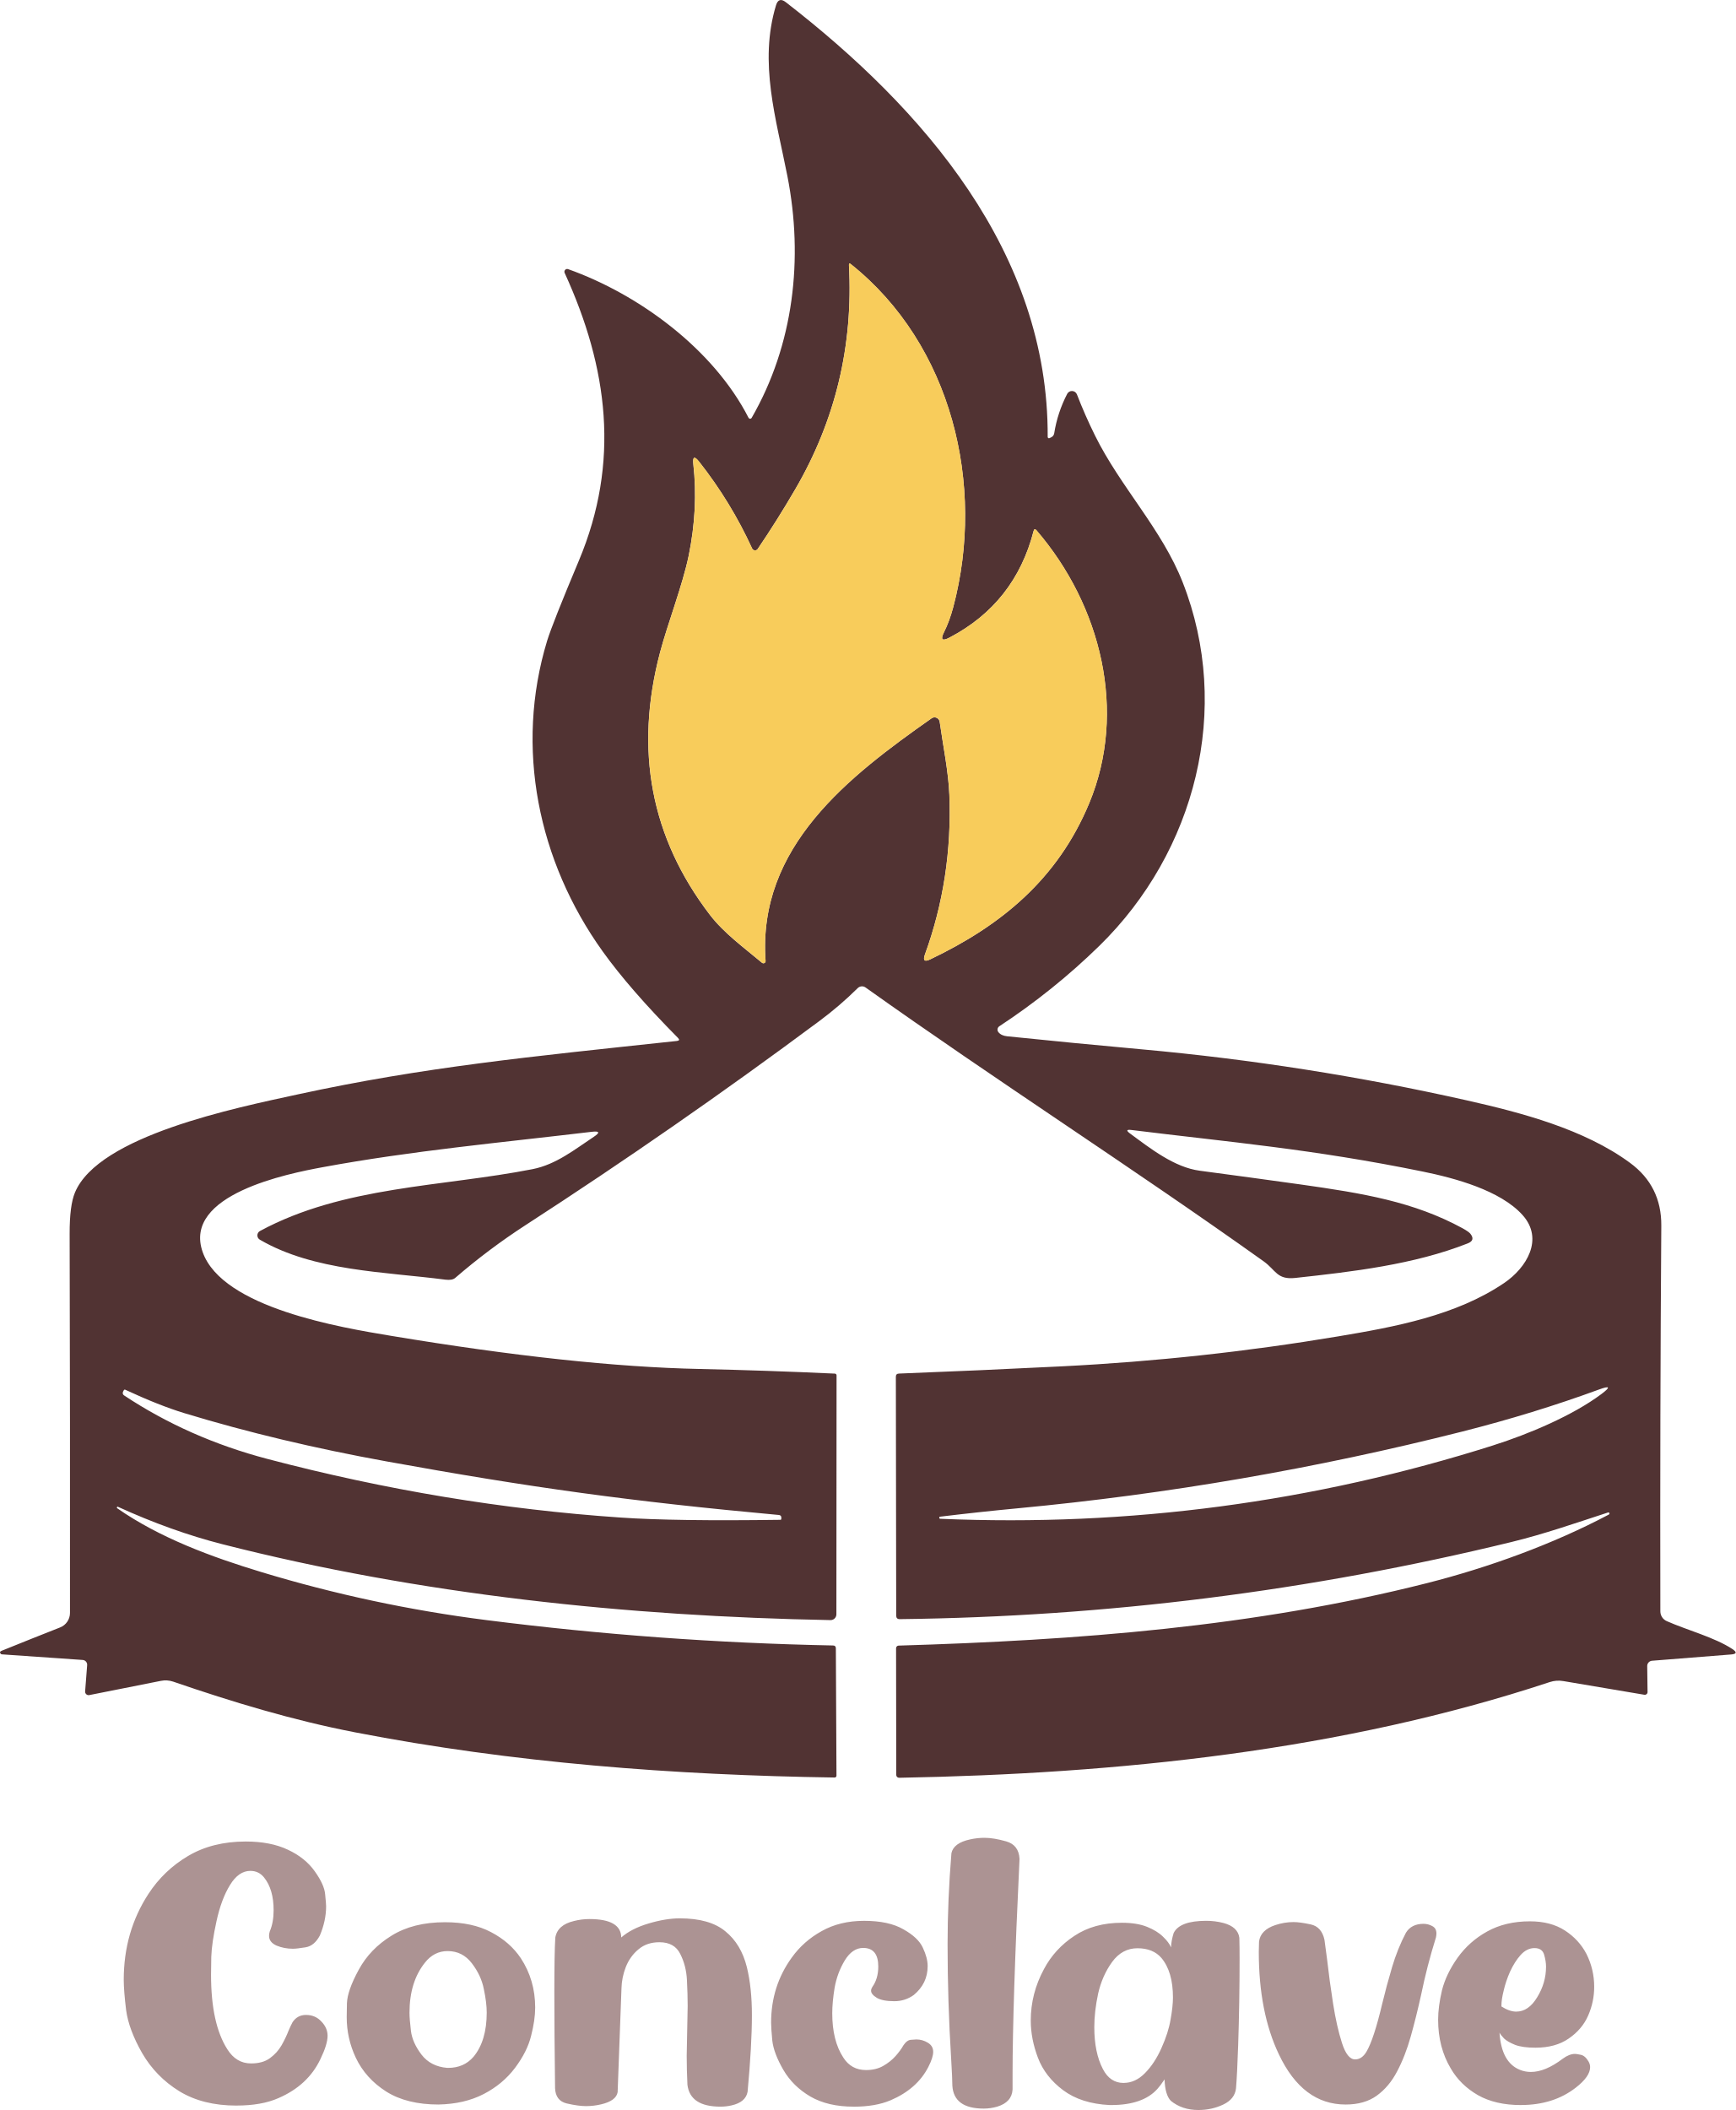
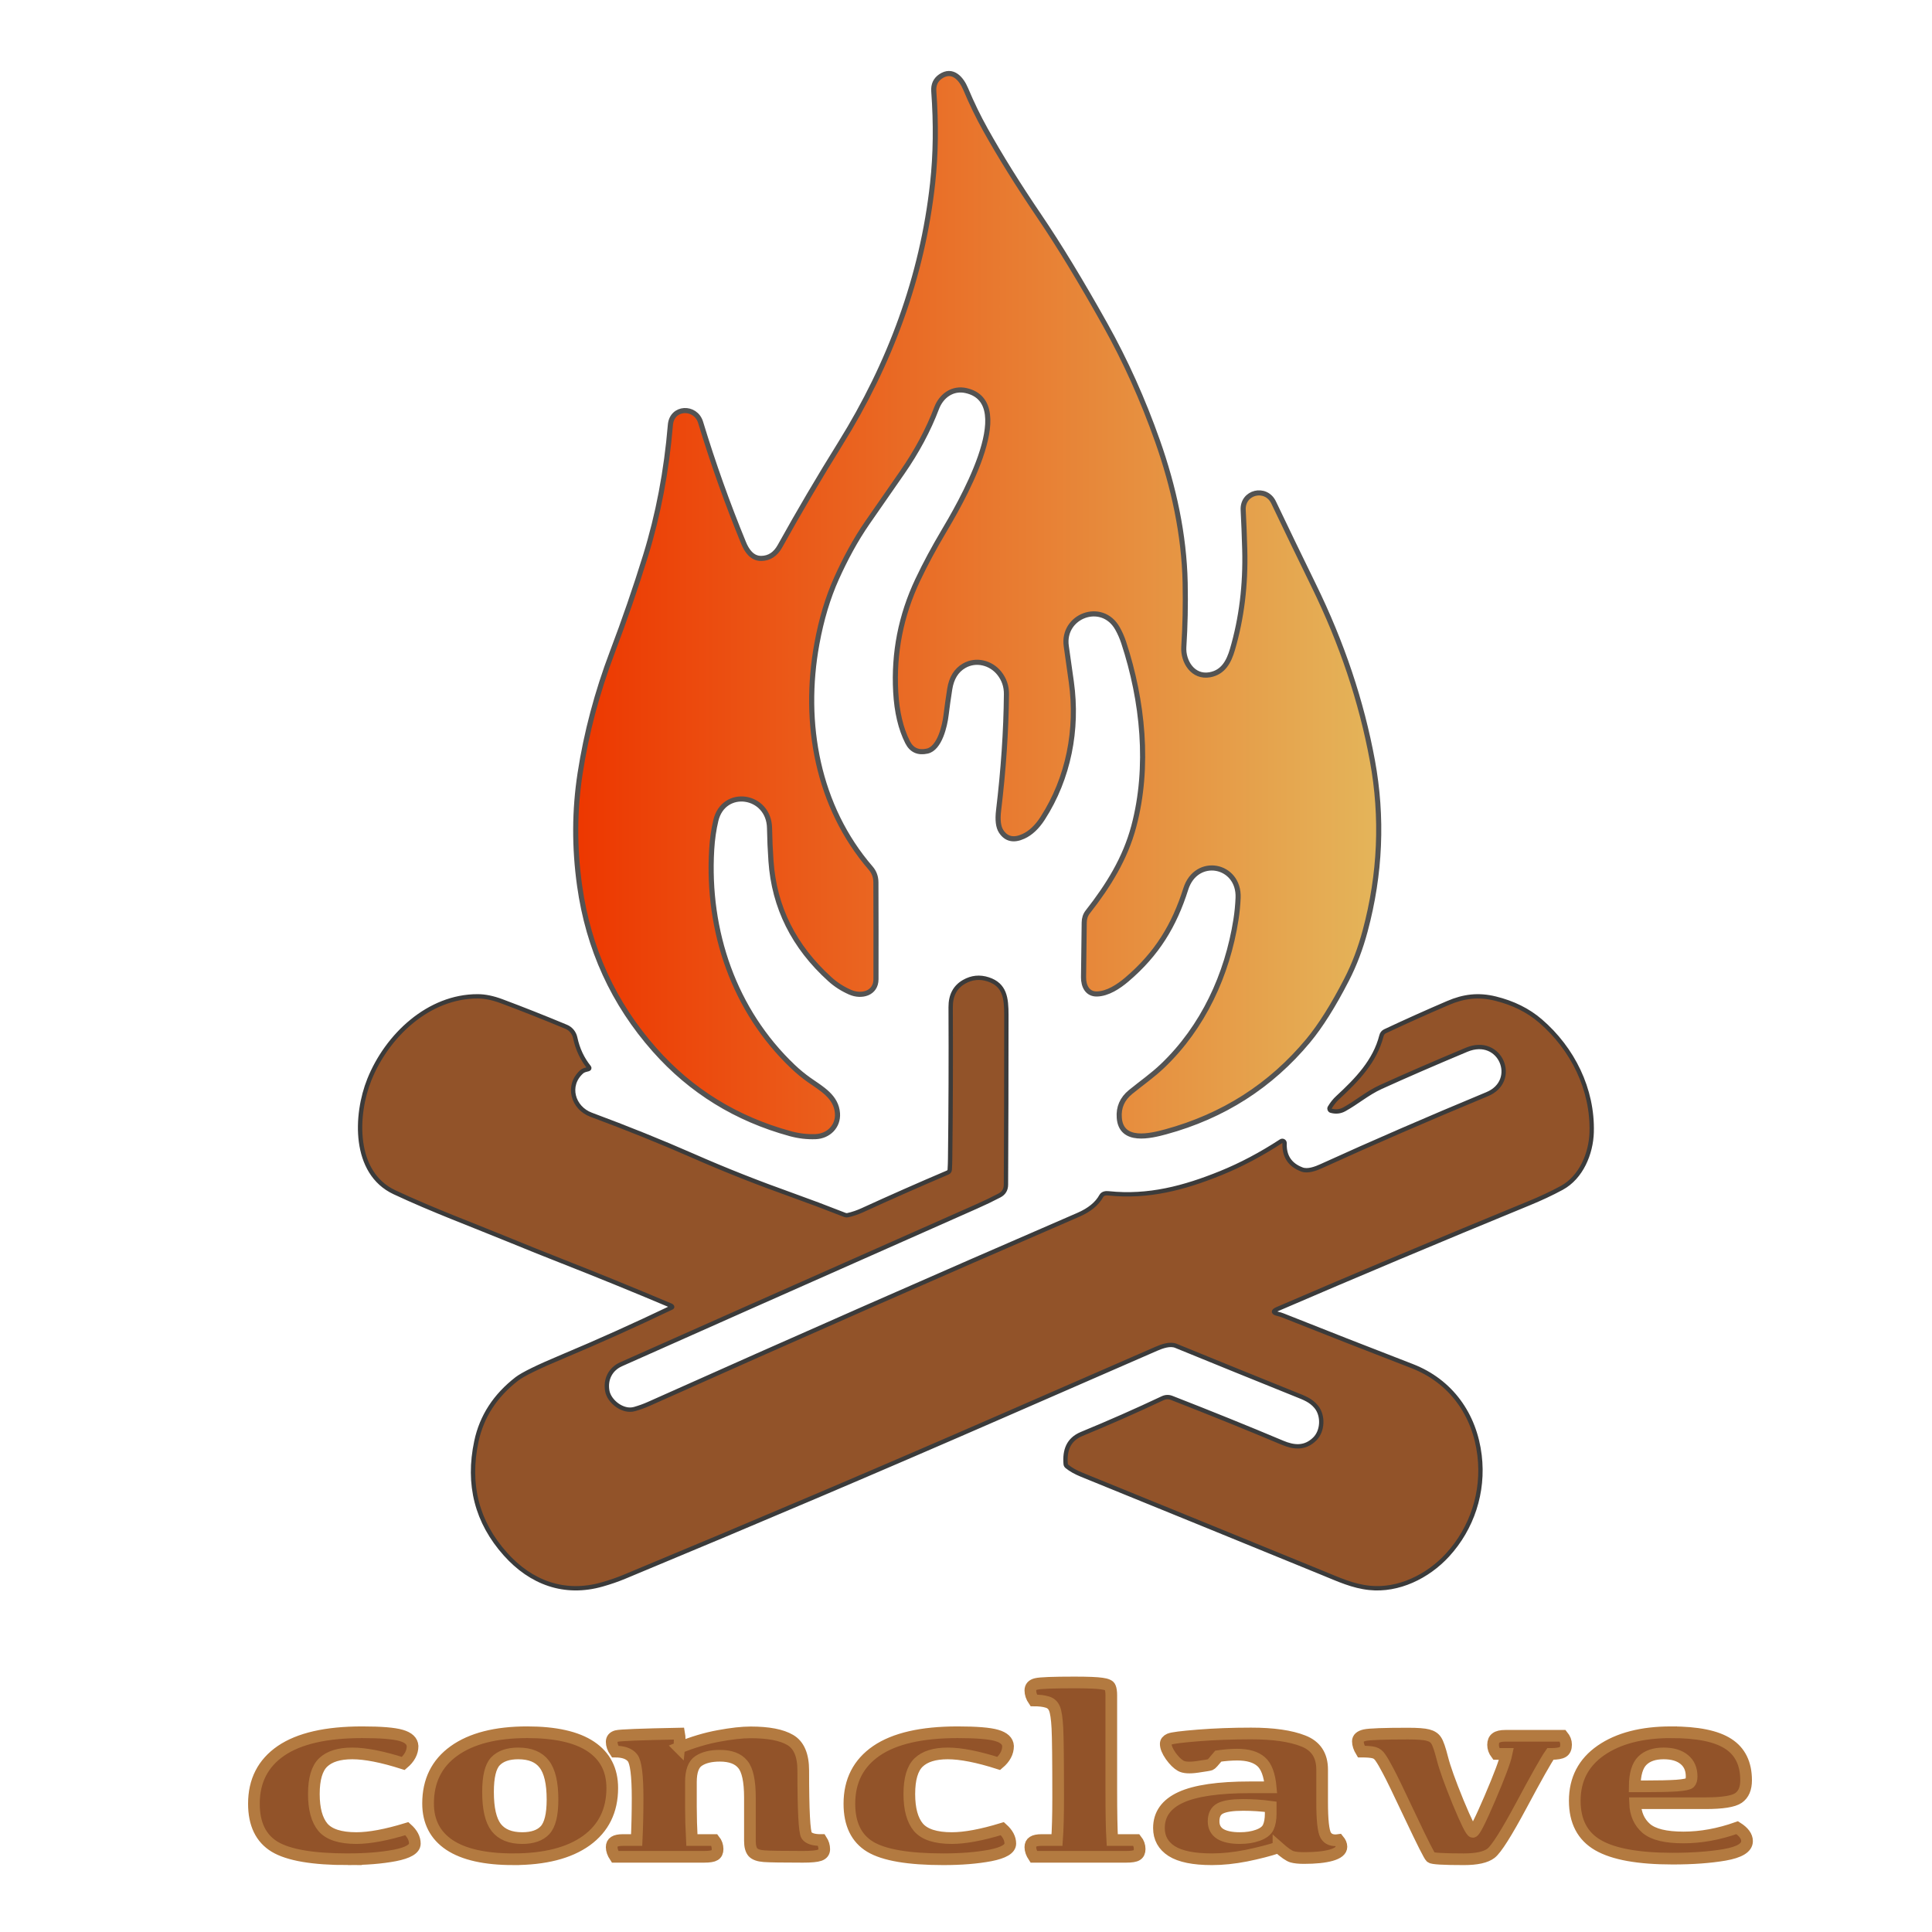
- <svg xmlns="http://www.w3.org/2000/svg" width="81.28mm" height="98.803mm" viewBox="0 0 81.28 98.803" version="1.1" id="svg1" xml:space="preserve">
-   <defs id="defs1" />
-   <g id="layer1" transform="translate(-68.76876,-83.10582)">
-     <path d="m 262.853,242.16 q -1.852,0 -3.148,-1.071 -1.296,-1.085 -2.05,-2.844 -0.741,-1.759 -0.886,-3.214 -0.132,-1.455 -0.132,-2.275 0,-3.584 1.362,-6.415 0.847,-1.759 2.182,-2.831 1.349,-1.085 3.188,-1.085 1.362,0 2.315,0.608 0.966,0.608 1.495,1.627 0.529,1.005 0.569,1.719 0.053,0.701 0.053,0.886 0,1.071 -0.344,2.182 -0.304,0.78 -0.794,0.886 -0.476,0.106 -0.701,0.106 -0.476,0 -0.899,-0.238 -0.41,-0.251 -0.41,-0.727 0,-0.159 0.04,-0.331 0.212,-0.661 0.212,-1.587 0,-1.561 -0.529,-2.447 -0.291,-0.489 -0.754,-0.489 -0.648,0 -1.124,1.058 -0.476,1.045 -0.741,2.685 -0.265,1.627 -0.291,2.685 -0.013,1.058 -0.013,1.336 0,3.664 0.899,5.568 0.489,1.058 1.309,1.058 0.648,0 1.045,-0.397 0.397,-0.397 0.635,-0.952 0.238,-0.569 0.384,-1.085 0.119,-0.384 0.225,-0.648 0.265,-0.542 0.741,-0.542 0.516,0 0.847,0.489 0.344,0.476 0.344,1.071 0,0.635 -0.397,1.746 -0.688,1.958 -2.315,2.91 -0.926,0.556 -2.315,0.556 z m 11.15,-0.079 q -1.746,0 -2.883,-0.966 -1.137,-0.979 -1.68,-2.526 -0.503,-1.442 -0.503,-3.042 0,-0.119 0.013,-1.045 0.026,-0.939 0.648,-2.487 0.622,-1.561 1.812,-2.553 1.19,-1.005 2.95,-1.005 1.508,0 2.54,0.741 1.045,0.741 1.64,1.944 0.794,1.64 0.794,3.69 0,0.926 -0.225,2.116 -0.212,1.177 -0.886,2.394 -0.675,1.217 -1.733,1.958 -1.058,0.741 -2.487,0.78 z m 0.529,-2.738 q 0.873,0 1.402,-0.833 0.727,-1.19 0.727,-3.307 0,-0.727 -0.159,-1.746 -0.145,-1.018 -0.661,-1.931 -0.516,-0.913 -1.336,-0.913 -0.754,0 -1.257,0.873 -0.847,1.442 -0.847,3.73 0,0.476 0.079,1.362 0.079,0.873 0.582,1.772 0.503,0.886 1.415,0.992 z m 15.026,2.897 q -1.68,0 -1.825,-1.64 -0.04,-1.098 -0.04,-2.169 l 0.053,-3.717 q 0,-0.86 -0.04,-1.931 -0.04,-1.085 -0.37,-1.958 -0.317,-0.873 -1.151,-0.873 -0.688,0 -1.151,0.529 -0.463,0.516 -0.701,1.323 -0.225,0.794 -0.238,1.587 l -0.212,7.764 q -0.079,0.648 -0.913,0.913 -0.41,0.132 -0.833,0.132 -0.423,0 -1.058,-0.198 -0.622,-0.198 -0.648,-1.151 -0.04,-4.404 -0.04,-7.116 0,-2.976 0.053,-4.127 0.119,-0.952 1.032,-1.243 0.423,-0.145 0.847,-0.145 1.746,0 1.759,1.376 0.556,-0.661 1.508,-1.045 0.952,-0.384 1.719,-0.384 1.653,0 2.513,0.966 0.873,0.952 1.19,2.685 0.278,1.534 0.278,3.584 0,2.249 -0.238,5.727 -0.106,0.78 -0.886,1.018 -0.304,0.093 -0.608,0.093 z m 7.341,0 q -1.415,0 -2.381,-0.754 -0.966,-0.767 -1.495,-1.997 -0.529,-1.243 -0.608,-2.182 -0.066,-0.939 -0.066,-1.349 0,-2.725 1.137,-4.854 0.648,-1.23 1.653,-1.984 1.005,-0.767 2.341,-0.767 1.362,0 2.169,0.635 0.82,0.622 1.071,1.376 0.265,0.754 0.265,1.376 0,1.296 -0.767,2.156 -0.476,0.463 -1.071,0.463 -0.648,0 -0.966,-0.251 -0.317,-0.265 -0.317,-0.529 0,-0.132 0.066,-0.278 0.331,-0.622 0.331,-1.534 0,-1.389 -0.833,-1.389 -0.595,0 -1.018,0.939 -0.41,0.926 -0.556,2.024 -0.132,1.085 -0.132,1.918 0,2.05 0.608,3.307 0.436,0.939 1.257,0.939 0.542,0 0.939,-0.304 0.41,-0.317 0.688,-0.741 0.278,-0.423 0.436,-0.807 0.198,-0.397 0.423,-0.41 0.238,-0.026 0.291,-0.026 0.331,0 0.622,0.238 0.304,0.238 0.304,0.688 0,0.423 -0.265,1.124 -0.622,1.653 -2.09,2.5 -0.833,0.476 -2.037,0.476 z m 7.182,0.145 q -1.653,0 -1.733,-1.706 0,-0.529 -0.066,-1.997 -0.198,-4.325 -0.198,-8.571 0,-3.307 0.212,-6.812 0.119,-0.767 1.032,-1.032 0.397,-0.119 0.794,-0.119 0.503,0 1.19,0.265 0.701,0.265 0.741,1.309 -0.384,10.886 -0.384,16.137 v 1.098 q -0.04,0.952 -0.847,1.283 -0.37,0.145 -0.741,0.145 z m 11.838,0.106 q -0.899,0 -1.521,-0.688 -0.317,-0.45 -0.344,-1.6 -0.251,0.503 -0.397,0.714 -0.794,1.204 -2.553,1.204 h -0.079 q -1.574,-0.106 -2.566,-1.111 -0.992,-1.005 -1.389,-2.42 -0.397,-1.415 -0.397,-2.791 0,-2.01 0.727,-3.836 0.595,-1.521 1.68,-2.487 1.085,-0.979 2.619,-0.979 0.833,0 1.389,0.304 0.556,0.304 0.873,0.727 0.331,0.423 0.45,0.807 0.013,-0.503 0.145,-1.071 0.331,-0.913 1.799,-0.913 0.476,0 0.939,0.159 0.807,0.291 0.886,1.111 0.013,0.701 0.013,1.614 0,3.227 -0.079,6.428 -0.053,2.143 -0.119,3.214 -0.066,0.794 -0.701,1.204 -0.635,0.41 -1.376,0.41 z m -4.127,-2.024 q 0.648,0 1.177,-0.727 0.542,-0.741 0.913,-1.878 0.384,-1.151 0.503,-2.13 0.132,-0.992 0.132,-1.653 0,-1.918 -0.635,-2.95 -0.463,-0.727 -1.323,-0.727 -0.847,0 -1.402,1.032 -0.542,1.018 -0.767,2.354 -0.212,1.336 -0.212,2.513 0,1.905 0.476,3.135 0.397,1.032 1.137,1.032 z m 12.248,1.614 q -2.368,0 -3.677,-3.743 -1.111,-3.148 -1.111,-7.671 l 0.013,-0.754 q 0.079,-0.873 0.899,-1.243 0.503,-0.225 1.005,-0.225 0.344,0 0.939,0.172 0.608,0.172 0.767,1.151 l 0.145,1.468 q 0.132,1.587 0.331,3.307 0.198,1.706 0.489,2.936 0.291,1.23 0.727,1.23 0.37,0 0.622,-0.569 0.41,-0.939 0.873,-3.598 0.238,-1.336 0.542,-2.725 0.304,-1.389 0.767,-2.579 0.304,-0.661 0.966,-0.661 0.265,0 0.489,0.172 0.225,0.159 0.225,0.542 0,0.145 -0.026,0.304 -0.489,2.116 -0.82,4.299 -0.265,1.627 -0.569,3.095 -0.304,1.468 -0.754,2.619 -0.436,1.137 -1.124,1.812 -0.675,0.661 -1.719,0.661 z m 9.669,0.04 q -1.402,0 -2.368,-0.741 -0.966,-0.754 -1.495,-1.984 -0.701,-1.587 -0.701,-3.651 0,-0.979 0.212,-2.196 0.225,-1.217 0.86,-2.434 0.648,-1.23 1.64,-1.971 1.005,-0.754 2.354,-0.754 1.151,0 1.931,0.688 0.78,0.688 1.19,1.759 0.423,1.151 0.423,2.447 0,1.111 -0.331,2.143 -0.331,1.032 -1.071,1.719 -0.727,0.688 -1.839,0.688 -0.714,0 -1.124,-0.212 -0.41,-0.225 -0.608,-0.476 -0.185,-0.265 -0.251,-0.436 0.106,2.222 1.124,2.778 0.291,0.159 0.608,0.159 0.794,0 1.759,-0.992 0.357,-0.357 0.675,-0.357 0.079,0 0.317,0.066 0.238,0.066 0.423,0.489 0.093,0.212 0.093,0.436 0,0.701 -0.794,1.534 -1.23,1.296 -3.029,1.296 z m -0.251,-6.984 q 0.675,0 1.151,-1.071 0.489,-1.071 0.489,-2.288 0,-0.41 -0.106,-0.899 -0.106,-0.489 -0.529,-0.489 -0.423,0 -0.767,0.516 -0.331,0.503 -0.582,1.243 -0.238,0.727 -0.357,1.442 -0.119,0.648 -0.119,1.085 v 0.079 q 0.45,0.384 0.82,0.384 z" id="text1" style="white-space:pre;fill:#ac9393" transform="matrix(0.8488876,0,0,0.626565,-143.2926,29.97286)" />
-     <g id="g1">
-       <path fill="#0a120d" d="m 144.067,153.931 c -1.535,0.5 -2.974,1.005 -4.53,1.384 q -14.108,3.437 -28.631,3.609 -0.167,0.003 -0.169,-0.164 l -0.016,-11.187 q 0,-0.143 0.146,-0.148 3.842,-0.148 7.668,-0.341 6.49,-0.328 12.893,-1.4 c 2.643,-0.442 5.53,-0.971 7.787,-2.506 1.035,-0.704 1.868,-2.048 0.852,-3.178 -1.042,-1.159 -3.183,-1.73 -4.659,-2.032 -5.183,-1.061 -9.107,-1.384 -13.658,-1.95 q -0.344,-0.042 -0.064,0.164 c 0.953,0.701 2.074,1.587 3.268,1.744 q 2.349,0.312 4.696,0.64 c 2.95,0.415 5.326,0.81 7.612,2.056 q 0.28,0.156 0.36,0.251 0.249,0.31 -0.119,0.455 c -2.519,0.995 -5.405,1.328 -8.08,1.619 -0.86,0.093 -0.905,-0.368 -1.479,-0.778 -6.138,-4.379 -12.515,-8.461 -18.643,-12.824 a 0.286,0.286 0 0 0 -0.365,0.029 q -0.849,0.841 -1.818,1.558 -6.715,4.993 -13.737,9.541 -1.73,1.122 -3.291,2.469 -0.146,0.127 -0.468,0.085 c -2.831,-0.37 -6.152,-0.394 -8.684,-1.871 a 0.233,0.233 0 0 1 0.005,-0.407 c 3.9,-2.109 8.53,-2.064 12.769,-2.897 1.106,-0.22 1.971,-0.923 2.86,-1.511 q 0.458,-0.302 -0.087,-0.238 c -4.255,0.508 -8.414,0.884 -12.61,1.659 -1.603,0.296 -6.572,1.275 -5.614,3.977 0.929,2.617 6.493,3.532 8.819,3.918 q 8.583,1.429 14.459,1.553 3.149,0.069 6.326,0.217 a 0.082,0.082 0 0 1 0.079,0.082 l -0.008,11.187 a 0.27,0.273 0.5 0 1 -0.275,0.273 c -9.506,-0.177 -19.227,-1.193 -28.474,-3.553 q -2.387,-0.609 -4.905,-1.757 a 0.024,0.026 15.9 0 0 -0.034,0.021 q -0.003,0.011 -0.005,0.021 -0.005,0.016 0.005,0.024 c 1.995,1.392 4.424,2.286 6.736,2.987 q 5.186,1.574 10.567,2.257 8.08,1.027 16.23,1.188 0.13,0.003 0.13,0.132 l 0.029,5.964 a 0.085,0.085 0 0 1 -0.087,0.087 c -7.522,-0.111 -15.076,-0.685 -22.474,-2.119 -2.905,-0.564 -5.728,-1.418 -8.501,-2.371 a 1.101,1.106 48.8 0 0 -0.572,-0.037 l -3.355,0.667 a 0.164,0.164 0 0 1 -0.196,-0.172 l 0.095,-1.23 a 0.225,0.225 0 0 0 -0.209,-0.243 l -3.778,-0.262 a 0.082,0.085 68.1 0 1 -0.058,-0.024 q -0.09,-0.093 0.05,-0.148 1.46,-0.59 2.731,-1.09 a 0.728,0.73 79.2 0 0 0.46,-0.677 q 0.008,-8.998 -0.016,-17.751 -0.003,-1.328 0.246,-1.929 c 1.101,-2.67 7.533,-3.971 10.446,-4.604 5.906,-1.281 10.832,-1.759 17.743,-2.5 q 0.177,-0.018 0.05,-0.146 -2.262,-2.286 -3.524,-4.048 c -3.024,-4.217 -4.125,-9.538 -2.601,-14.544 q 0.249,-0.807 1.487,-3.754 c 1.937,-4.614 1.371,-9.02 -0.667,-13.475 a 0.13,0.13 0 0 1 0.161,-0.175 c 3.321,1.18 6.81,3.749 8.453,6.964 a 0.082,0.082 0 0 0 0.143,0.003 c 1.976,-3.432 2.432,-7.461 1.675,-11.322 -0.527,-2.686 -1.347,-5.308 -0.534,-7.998 q 0.124,-0.407 0.46,-0.146 c 6.435,4.982 12.306,11.718 12.263,20.357 a 0.061,0.058 77.2 0 0 0.085,0.056 l 0.082,-0.04 a 0.251,0.246 82.2 0 0 0.138,-0.185 q 0.156,-0.976 0.609,-1.849 a 0.251,0.251 0 0 1 0.455,0.026 q 0.376,0.974 0.847,1.926 c 1.193,2.413 3.133,4.387 4.109,6.882 2.315,5.908 0.609,12.597 -3.905,17.013 q -2.151,2.101 -4.686,3.768 a 0.188,0.188 0 0 0 -0.042,0.275 q 0.132,0.164 0.407,0.193 3.151,0.325 6.308,0.611 7.686,0.696 15.216,2.389 c 2.564,0.577 5.503,1.349 7.646,2.926 q 1.479,1.085 1.466,2.942 -0.064,8.991 -0.045,18.058 a 0.5,0.503 12 0 0 0.296,0.458 c 0.931,0.415 2.252,0.762 3.082,1.312 q 0.328,0.22 -0.064,0.251 l -3.704,0.294 a 0.246,0.246 0 0 0 -0.225,0.249 l 0.016,1.22 a 0.127,0.127 0 0 1 -0.148,0.124 l -3.791,-0.64 q -0.331,-0.058 -0.648,0.048 c -9.726,3.215 -20.222,4.294 -30.461,4.479 a 0.135,0.132 0 0 1 -0.135,-0.132 l -0.008,-5.935 a 0.122,0.122 0 0 1 0.119,-0.122 c 8.356,-0.251 16.629,-0.868 24.768,-2.932 2.826,-0.717 5.863,-1.81 8.49,-3.204 a 0.05,0.053 22.1 0 0 -0.04,-0.095 z m -39.815,-45.119 a 0.151,0.151 0 0 1 -0.262,-0.021 q -0.997,-2.178 -2.479,-4.061 -0.333,-0.423 -0.275,0.111 0.233,2.085 -0.217,4.284 c -0.283,1.373 -0.99,3.199 -1.339,4.519 q -1.82,6.882 2.336,12.306 c 0.659,0.857 1.59,1.529 2.439,2.241 a 0.101,0.101 0 0 0 0.164,-0.085 c -0.386,-5.358 3.908,-8.647 7.773,-11.364 a 0.243,0.243 0 0 1 0.381,0.167 c 0.159,1.132 0.41,2.339 0.452,3.413 q 0.153,3.918 -1.146,7.485 -0.148,0.413 0.246,0.225 c 3.318,-1.585 5.969,-3.749 7.451,-7.318 1.781,-4.286 0.564,-9.25 -2.474,-12.779 q -0.093,-0.108 -0.13,0.032 -0.873,3.387 -3.937,4.993 -0.527,0.278 -0.259,-0.254 0.251,-0.497 0.434,-1.18 c 1.513,-5.71 -0.069,-12.279 -4.797,-16.05 q -0.095,-0.079 -0.09,0.045 0.31,5.654 -2.519,10.504 -0.847,1.453 -1.754,2.789 z m 34.451,41.971 c 1.67,-0.529 3.715,-1.397 5.051,-2.394 q 0.68,-0.508 -0.116,-0.214 -3.056,1.119 -6.384,1.963 -10.274,2.601 -20.831,3.596 -1.818,0.172 -3.627,0.392 -0.045,0.005 -0.042,0.05 v 0 q 0.003,0.045 0.045,0.048 13.266,0.566 25.905,-3.44 z m -33.446,3.265 c -6.956,-0.638 -11.639,-1.286 -18.391,-2.511 -3.326,-0.603 -6.464,-1.347 -9.469,-2.26 q -1.172,-0.357 -2.762,-1.095 -0.045,-0.018 -0.069,0.024 l -0.034,0.066 a 0.132,0.132 0 0 0 0.042,0.172 q 3.024,2.006 6.723,2.979 8.297,2.183 16.539,2.744 2.532,0.175 7.482,0.106 0.034,0 0.037,-0.037 l 0.003,-0.071 a 0.111,0.114 3.6 0 0 -0.101,-0.116 z" id="path76" style="fill:#513333;fill-opacity:1;stroke-width:0.265" />
-       <path fill="#fcfefd" d="m 104.253,108.812 q 0.908,-1.336 1.754,-2.789 2.828,-4.85 2.519,-10.504 -0.005,-0.124 0.09,-0.045 c 4.728,3.77 6.31,10.34 4.797,16.05 q -0.183,0.683 -0.434,1.18 -0.267,0.532 0.259,0.254 3.064,-1.606 3.937,-4.993 0.037,-0.14 0.13,-0.032 c 3.037,3.53 4.255,8.493 2.474,12.779 -1.482,3.569 -4.133,5.734 -7.451,7.318 q -0.394,0.188 -0.246,-0.225 1.299,-3.567 1.146,-7.485 c -0.042,-1.074 -0.294,-2.281 -0.452,-3.413 a 0.243,0.243 0 0 0 -0.381,-0.167 c -3.866,2.717 -8.16,6.006 -7.773,11.364 a 0.101,0.101 0 0 1 -0.164,0.085 c -0.849,-0.712 -1.781,-1.384 -2.439,-2.241 q -4.157,-5.424 -2.336,-12.306 c 0.349,-1.32 1.056,-3.146 1.339,-4.519 q 0.45,-2.199 0.217,-4.284 -0.058,-0.534 0.275,-0.111 1.482,1.884 2.479,4.061 a 0.151,0.151 0 0 0 0.262,0.021 z" id="path79" style="fill:#f8cc5b;fill-opacity:1;stroke-width:0.265" />
-     </g>
-   </g>
+ <svg xmlns="http://www.w3.org/2000/svg" xmlns:xlink="http://www.w3.org/1999/xlink" version="1.1" viewBox="0 0 512 512" id="svg6" width="512" height="512">
+   <defs id="defs6">
+     <linearGradient id="linearGradient14">
+       <stop style="stop-color:#ed3700;stop-opacity:1;" offset="0" id="stop14" />
+       <stop style="stop-color:#e4b55a;stop-opacity:1;" offset="1" id="stop15" />
+     </linearGradient>
+     <linearGradient xlink:href="#linearGradient14" id="linearGradient15" x1="356.169" y1="429.498" x2="669.597" y2="429.498" gradientUnits="userSpaceOnUse" gradientTransform="matrix(0.681126,0,0,0.6743271,-90.36187,-129.2561)" />
+   </defs>
+   <path fill="none" stroke-width="0.678" stroke="#f7f0e0" vector-effect="non-scaling-stroke" d="m 247.15,48.598 c -2.718,24.802 -11.361,47.911 -24.364,68.822 -5.74,9.234 -11.1,18.342 -16.081,27.324 -1.19,2.14 -2.845,3.221 -4.965,3.244 -2.479,0.027 -3.869,-2.131 -4.666,-4.073 -4.305,-10.47 -8.103,-21.124 -11.395,-31.963 -1.328,-4.383 -7.608,-4.215 -8.017,0.661 -1.026,12.25 -3.224,23.815 -6.593,34.694 -2.629,8.492 -5.569,17.025 -8.821,25.597 -4.014,10.596 -6.85,21.271 -8.507,32.024 -1.508,9.76 -1.553,19.693 -0.136,29.799 2.329,16.669 8.964,31.176 19.902,43.521 9.617,10.861 21.592,18.256 35.923,22.185 2.234,0.611 4.473,0.874 6.716,0.789 3.365,-0.128 6.042,-2.691 5.796,-6.19 -0.313,-4.403 -4.216,-6.521 -7.533,-8.847 -1.449,-1.02 -2.863,-2.185 -4.243,-3.493 -15.625,-14.842 -22.838,-35.908 -21.558,-57.54 0.163,-2.76 0.531,-5.334 1.103,-7.721 2.077,-8.712 14.079,-6.946 14.229,2.043 0.05,2.904 0.177,5.81 0.381,8.719 0.849,12.237 6.057,22.678 15.625,31.322 1.558,1.412 3.344,2.558 5.36,3.439 3.017,1.322 6.832,0.31 6.839,-3.446 0.018,-8.748 0.011,-17.303 -0.02,-25.665 -0.005,-1.457 -0.461,-2.711 -1.369,-3.763 -14.099,-16.319 -18.104,-38.43 -14.283,-59.422 1.181,-6.487 2.917,-12.28 5.211,-17.377 2.289,-5.091 5.006,-10.196 8.262,-14.882 3.101,-4.464 6.151,-8.856 9.148,-13.176 3.892,-5.606 6.932,-11.293 9.12,-17.06 1.233,-3.25 4.209,-5.449 7.772,-4.66 14.494,3.21 -2.309,31.275 -5.987,37.499 -2.452,4.14 -4.761,8.402 -6.804,12.718 -4.45,9.409 -6.389,19.299 -5.817,29.67 0.291,5.296 1.342,9.733 3.154,13.311 1.067,2.099 2.802,2.882 5.204,2.347 3.297,-0.735 4.652,-6.75 4.979,-9.488 0.268,-2.203 0.593,-4.516 0.974,-6.939 0.459,-2.913 1.726,-4.972 3.801,-6.177 3.194,-1.854 7.125,-0.796 9.331,1.962 1.29,1.614 1.923,3.473 1.9,5.577 -0.091,9.683 -0.783,19.935 -2.077,30.756 -0.309,2.558 -0.084,4.417 0.674,5.577 1.349,2.068 3.315,2.511 5.899,1.328 1.898,-0.863 3.599,-2.459 5.102,-4.788 6.859,-10.641 9.345,-23.527 7.601,-36.097 -0.481,-3.457 -0.929,-6.626 -1.342,-9.508 -1.158,-8.018 9.413,-12.043 13.561,-4.727 0.658,1.164 1.208,2.41 1.648,3.736 5.088,15.456 6.886,32.948 2.684,48.727 -2.275,8.537 -6.723,15.692 -12.219,22.705 -0.599,0.764 -0.906,1.695 -0.92,2.792 -0.068,5.039 -0.127,9.872 -0.177,14.498 -0.02,2.353 1.028,4.491 3.555,4.43 2.84,-0.067 5.715,-1.956 7.881,-3.796 8.071,-6.851 12.608,-14.41 15.659,-24.033 2.786,-8.773 14.249,-6.554 13.861,2.374 -0.086,1.996 -0.277,3.925 -0.572,5.786 -2.289,14.545 -8.678,28.463 -19.446,38.733 -2.656,2.535 -5.633,4.599 -8.487,6.925 -2.198,1.794 -3.192,4.068 -2.983,6.824 0.497,6.71 8.289,4.815 12.322,3.716 15.235,-4.158 27.81,-12.199 37.728,-24.121 3.274,-3.938 6.677,-9.346 10.21,-16.224 2.012,-3.911 3.644,-8.207 4.897,-12.886 4.041,-15.069 4.682,-30.113 1.921,-45.133 -2.879,-15.644 -8.065,-31.122 -15.557,-46.434 -3.714,-7.597 -7.254,-14.925 -10.619,-21.983 -2.05,-4.302 -8.317,-2.798 -8.065,2.01 0.173,3.273 0.309,6.748 0.409,10.425 0.259,9.432 -0.831,18.286 -3.269,26.562 -0.933,3.163 -2.411,6.015 -5.973,6.662 -4.502,0.823 -7.152,-3.547 -6.9,-7.384 0.354,-5.534 0.472,-11.189 0.354,-16.966 -0.266,-12.832 -3.051,-25.496 -7.329,-37.6 -3.855,-10.933 -8.48,-21.217 -13.875,-30.85 -6.371,-11.392 -12.185,-20.965 -17.444,-28.72 -5.572,-8.209 -10.33,-15.847 -14.276,-22.914 -1.889,-3.385 -3.635,-6.984 -5.238,-10.796 -1.137,-2.711 -3.474,-5.489 -6.648,-3.338 -1.326,0.904 -1.928,2.214 -1.805,3.931 0.631,8.649 0.527,16.788 -0.313,24.417 z m 91.489,299.59 c -1.321,-0.315 -1.358,-0.742 -0.109,-1.281 20.656,-8.906 42.884,-18.25 66.682,-28.032 2.956,-1.214 5.899,-2.569 8.678,-4.08 5.149,-2.805 7.765,-9.11 7.921,-14.741 0.32,-11.383 -5.04,-22.158 -13.595,-29.509 -3.247,-2.787 -7.218,-4.759 -11.913,-5.914 -4.529,-1.113 -8.419,-0.614 -12.587,1.18 -5.662,2.428 -11.209,4.918 -16.64,7.472 -0.504,0.234 -0.829,0.634 -0.974,1.2 -1.71,6.75 -6.498,11.693 -11.606,16.406 -0.795,0.733 -1.494,1.609 -2.098,2.63 -0.187,0.32 -0.019,0.73 0.341,0.829 1.262,0.351 2.432,0.229 3.508,-0.364 3.263,-1.794 6.157,-4.309 9.645,-5.9 6.625,-3.012 14.217,-6.309 22.777,-9.892 9.018,-3.769 13.888,8.261 5.456,11.767 -15.893,6.604 -30.537,12.958 -43.933,19.063 -1.471,0.674 -3.596,1.484 -5.136,0.91 -3.21,-1.196 -4.752,-3.522 -4.625,-6.979 0.022,-0.487 -0.525,-0.791 -0.933,-0.519 -5.331,3.475 -10.657,6.291 -15.979,8.449 -9.686,3.931 -19.201,6.467 -29.718,5.361 -0.729,-0.074 -1.546,0 -1.948,0.715 -1.131,2.054 -3.174,3.72 -6.13,4.997 -37.158,16.08 -75.115,32.788 -113.871,50.123 -1.149,0.512 -2.386,0.958 -3.712,1.335 -3.065,0.877 -6.702,-2.003 -7.199,-4.801 -0.559,-3.115 0.879,-5.833 3.658,-7.074 12.878,-5.754 44.266,-19.686 94.166,-41.795 2.202,-0.976 4.228,-1.949 6.076,-2.92 1.212,-0.634 1.744,-1.591 1.75,-2.879 0.073,-13.815 0.109,-28.805 0.109,-44.971 0,-4.417 -0.368,-7.998 -4.836,-9.441 -2.216,-0.719 -4.337,-0.503 -6.362,0.647 -2.388,1.353 -3.576,3.592 -3.562,6.716 0.064,14.075 0.016,27.447 -0.143,40.116 -0.009,0.967 -0.043,1.953 -0.102,2.96 -0.02,0.33 -0.225,0.622 -0.531,0.755 -7.62,3.241 -15.126,6.554 -22.518,9.94 -1.349,0.62 -2.684,1.077 -4.005,1.369 -0.241,0.049 -0.475,0.032 -0.702,-0.054 -4.968,-1.951 -9.59,-3.691 -13.868,-5.219 -9.236,-3.297 -17.825,-6.683 -26.36,-10.439 -8.473,-3.722 -17.491,-7.359 -27.054,-10.911 -4.836,-1.8 -6.552,-7.735 -2.52,-11.356 0.559,-0.499 1.158,-0.553 1.839,-0.749 0.192,-0.058 0.266,-0.288 0.143,-0.445 -1.816,-2.239 -3.04,-4.846 -3.671,-7.822 -0.279,-1.308 -1.144,-2.414 -2.391,-2.933 -5.921,-2.468 -11.627,-4.727 -17.117,-6.777 -2.275,-0.854 -4.373,-1.286 -6.294,-1.295 -13.05,-0.054 -24.078,10.405 -28.764,22.064 -3.753,9.339 -4.352,24.701 6.648,29.852 10.237,4.794 20.665,8.645 31.216,12.981 4.046,1.663 8.253,3.354 12.621,5.071 9.786,3.839 19.594,7.836 29.425,11.99 0.15,0.063 0.261,0.151 0.334,0.263 0.05,0.075 0.021,0.177 -0.061,0.216 -10.072,4.81 -19.759,9.164 -29.064,13.062 -6.416,2.688 -10.424,4.648 -12.022,5.88 -5.753,4.451 -9.329,9.967 -10.728,16.548 -2.438,11.459 0.125,21.419 7.69,29.879 6.764,7.573 15.625,10.904 25.638,8.051 2.107,-0.598 4.069,-1.274 5.885,-2.03 34.556,-14.354 67.87,-28.531 99.942,-42.53 15.366,-6.712 29.048,-12.677 41.045,-17.897 1.485,-0.647 3.61,-1.423 5.17,-0.782 10.444,4.275 21.081,8.593 31.911,12.954 2.111,0.85 3.862,1.484 5.279,3.196 1.934,2.34 1.771,6.447 -0.429,8.577 -2.595,2.522 -5.483,2.232 -8.535,0.944 -9.113,-3.839 -18.89,-7.795 -29.329,-11.868 -0.813,-0.319 -1.628,-0.285 -2.445,0.101 -6.947,3.277 -14.079,6.424 -21.394,9.441 -3.583,1.477 -4.557,4.39 -4.264,7.984 0.022,0.238 0.139,0.458 0.327,0.614 0.994,0.818 2.302,1.558 3.923,2.219 21.297,8.663 42.589,17.348 63.876,26.056 4.203,1.72 7.956,3.473 12.41,3.931 7.581,0.789 15.387,-2.96 20.645,-8.692 6.512,-7.094 9.679,-16.676 8.507,-26.413 -1.301,-10.809 -7.547,-19.684 -17.934,-23.696 -11.865,-4.585 -23.242,-9.045 -34.131,-13.379 -0.454,-0.18 -0.92,-0.326 -1.396,-0.438 z" id="path1" />
+   <path fill="none" stroke-width="1.00" stroke="#0a1c1c" vector-effect="non-scaling-stroke" d="M 222.786,117.419 C 235.788,96.509 244.432,73.399 247.15,48.598 q 1.26,-11.443 0.313,-24.417 -0.184,-2.576 1.805,-3.931 c 3.174,-2.151 5.51,0.627 6.648,3.338 q 2.404,5.718 5.238,10.796 5.919,10.6 14.276,22.914 7.887,11.632 17.444,28.72 8.092,14.451 13.875,30.85 c 4.277,12.104 7.063,24.768 7.329,37.6 q 0.177,8.665 -0.354,16.966 c -0.252,3.837 2.398,8.207 6.9,7.384 3.562,-0.647 5.04,-3.5 5.973,-6.662 q 3.658,-12.414 3.269,-26.562 -0.15,-5.516 -0.409,-10.425 c -0.252,-4.808 6.014,-6.312 8.065,-2.01 q 5.047,10.587 10.619,21.983 11.239,22.968 15.557,46.434 4.141,22.529 -1.921,45.133 -1.88,7.02 -4.897,12.886 -5.299,10.317 -10.21,16.224 -14.876,17.883 -37.728,24.121 c -4.032,1.099 -11.824,2.994 -12.322,-3.716 q -0.313,-4.134 2.983,-6.824 c 2.854,-2.326 5.83,-4.39 8.487,-6.925 10.769,-10.27 17.158,-24.188 19.446,-38.733 q 0.443,-2.792 0.572,-5.786 c 0.388,-8.928 -11.075,-11.147 -13.861,-2.374 -3.051,9.623 -7.588,17.182 -15.659,24.033 -2.166,1.841 -5.04,3.729 -7.881,3.796 -2.527,0.061 -3.576,-2.077 -3.555,-4.43 q 0.075,-6.939 0.177,-14.498 0.02,-1.645 0.92,-2.792 c 5.497,-7.013 9.944,-14.168 12.219,-22.705 4.203,-15.779 2.404,-33.271 -2.684,-48.727 q -0.661,-1.989 -1.648,-3.736 c -4.148,-7.316 -14.719,-3.291 -13.561,4.727 q 0.62,4.322 1.342,9.508 c 1.744,12.569 -0.742,25.456 -7.601,36.097 q -2.255,3.493 -5.102,4.788 -3.876,1.773 -5.899,-1.328 -1.137,-1.74 -0.674,-5.577 1.941,-16.231 2.077,-30.756 0.034,-3.156 -1.9,-5.577 c -2.207,-2.758 -6.137,-3.817 -9.331,-1.962 q -3.113,1.807 -3.801,6.177 -0.572,3.635 -0.974,6.939 c -0.327,2.738 -1.682,8.753 -4.979,9.488 q -3.603,0.802 -5.204,-2.347 -2.718,-5.368 -3.154,-13.311 -0.858,-15.557 5.817,-29.67 c 2.043,-4.316 4.352,-8.577 6.804,-12.718 3.678,-6.224 20.481,-34.29 5.987,-37.499 -3.562,-0.789 -6.539,1.409 -7.772,4.66 q -3.283,8.652 -9.12,17.06 -4.495,6.48 -9.148,13.176 c -3.256,4.687 -5.973,9.791 -8.262,14.882 q -3.44,7.647 -5.211,17.377 c -3.821,20.992 0.184,43.103 14.283,59.422 q 1.362,1.578 1.369,3.763 0.048,12.542 0.02,25.665 c -0.007,3.756 -3.821,4.767 -6.839,3.446 q -3.024,-1.322 -5.36,-3.439 -14.351,-12.967 -15.625,-31.322 -0.306,-4.363 -0.381,-8.719 c -0.15,-8.989 -12.151,-10.756 -14.229,-2.043 q -0.858,3.581 -1.103,7.721 c -1.281,21.632 5.933,42.698 21.558,57.54 q 2.071,1.962 4.243,3.493 c 3.317,2.326 7.22,4.444 7.533,8.847 0.245,3.5 -2.432,6.062 -5.796,6.19 q -3.365,0.128 -6.716,-0.789 -21.496,-5.894 -35.923,-22.185 -16.408,-18.517 -19.902,-43.521 -2.125,-15.159 0.136,-29.799 2.486,-16.13 8.507,-32.024 4.877,-12.859 8.821,-25.597 5.054,-16.319 6.593,-34.694 c 0.409,-4.875 6.689,-5.044 8.017,-0.661 q 4.938,16.258 11.395,31.963 c 0.797,1.942 2.186,4.1 4.666,4.073 q 3.181,-0.034 4.965,-3.244 7.472,-13.473 16.081,-27.324 z" id="path2" style="fill:url(#linearGradient15);fill-opacity:1;fill-rule:nonzero;stroke:#535353;stroke-width:1.355;stroke-dasharray:none;stroke-opacity:1" />
+   <path fill="none" stroke-width="1" stroke="#0a1c1c" vector-effect="non-scaling-stroke" d="m 338.639,348.188 c 0.477,0.112 0.942,0.258 1.396,0.438 10.889,4.334 22.266,8.793 34.131,13.379 10.387,4.012 16.633,12.886 17.934,23.696 1.172,9.737 -1.996,19.319 -8.507,26.413 -5.258,5.732 -13.064,9.481 -20.645,8.692 -4.455,-0.459 -8.208,-2.212 -12.41,-3.931 -21.287,-8.708 -42.579,-17.393 -63.876,-26.056 -1.621,-0.661 -2.929,-1.4 -3.923,-2.219 -0.188,-0.155 -0.305,-0.376 -0.327,-0.614 -0.293,-3.594 0.681,-6.507 4.264,-7.984 7.315,-3.016 14.447,-6.163 21.394,-9.441 0.817,-0.387 1.632,-0.42 2.445,-0.101 10.439,4.073 20.216,8.029 29.329,11.868 3.051,1.288 5.939,1.578 8.535,-0.944 2.2,-2.131 2.364,-6.238 0.429,-8.577 -1.417,-1.713 -3.167,-2.347 -5.279,-3.196 -10.83,-4.361 -21.467,-8.679 -31.911,-12.954 -1.56,-0.641 -3.685,0.135 -5.17,0.782 -11.997,5.219 -25.678,11.185 -41.045,17.897 -32.072,13.999 -65.386,28.176 -99.942,42.53 -1.816,0.755 -3.778,1.432 -5.885,2.03 -10.013,2.852 -18.874,-0.479 -25.638,-8.051 -7.565,-8.461 -10.128,-18.42 -7.69,-29.879 1.399,-6.581 4.974,-12.097 10.728,-16.548 1.598,-1.232 5.606,-3.192 12.022,-5.88 9.304,-3.898 18.992,-8.252 29.064,-13.062 0.083,-0.038 0.111,-0.14 0.061,-0.216 -0.073,-0.112 -0.184,-0.2 -0.334,-0.263 -9.831,-4.154 -19.639,-8.15 -29.425,-11.99 -4.368,-1.717 -8.575,-3.408 -12.621,-5.071 -10.551,-4.336 -20.979,-8.186 -31.216,-12.981 -11,-5.152 -10.401,-20.513 -6.648,-29.852 4.686,-11.659 15.714,-22.118 28.764,-22.064 1.921,0.009 4.019,0.441 6.294,1.295 5.49,2.05 11.195,4.309 17.117,6.777 1.246,0.519 2.111,1.625 2.391,2.933 0.631,2.976 1.855,5.583 3.671,7.822 0.123,0.157 0.049,0.388 -0.143,0.445 -0.681,0.196 -1.281,0.249 -1.839,0.749 -4.032,3.621 -2.316,9.555 2.52,11.356 9.563,3.551 18.581,7.188 27.054,10.911 8.535,3.756 17.124,7.141 26.36,10.439 4.277,1.528 8.9,3.268 13.868,5.219 0.227,0.085 0.461,0.103 0.702,0.054 1.321,-0.292 2.656,-0.749 4.005,-1.369 7.392,-3.385 14.899,-6.698 22.518,-9.94 0.306,-0.133 0.511,-0.425 0.531,-0.755 0.059,-1.007 0.093,-1.994 0.102,-2.96 0.159,-12.668 0.207,-26.04 0.143,-40.116 -0.014,-3.124 1.174,-5.363 3.562,-6.716 2.025,-1.151 4.146,-1.367 6.362,-0.647 4.468,1.443 4.836,5.024 4.836,9.441 0,16.166 -0.036,31.156 -0.109,44.971 -0.007,1.288 -0.538,2.246 -1.75,2.879 -1.848,0.971 -3.873,1.944 -6.076,2.92 -49.899,22.109 -81.288,36.041 -94.166,41.795 -2.779,1.241 -4.216,3.958 -3.658,7.074 0.497,2.798 4.134,5.678 7.199,4.801 1.326,-0.378 2.563,-0.823 3.712,-1.335 38.756,-17.335 76.713,-34.042 113.871,-50.123 2.956,-1.277 4.999,-2.942 6.13,-4.997 0.402,-0.715 1.219,-0.789 1.948,-0.715 10.517,1.106 20.032,-1.43 29.718,-5.361 5.322,-2.158 10.648,-4.974 15.979,-8.449 0.408,-0.272 0.955,0.033 0.933,0.519 -0.127,3.457 1.414,5.783 4.625,6.979 1.539,0.573 3.664,-0.236 5.136,-0.91 13.395,-6.105 28.04,-12.459 43.933,-19.063 8.432,-3.506 3.562,-15.536 -5.456,-11.767 -8.559,3.583 -16.152,6.88 -22.777,9.892 -3.487,1.591 -6.382,4.107 -9.645,5.9 -1.076,0.593 -2.245,0.715 -3.508,0.364 -0.36,-0.1 -0.528,-0.509 -0.341,-0.829 0.604,-1.02 1.303,-1.897 2.098,-2.63 5.108,-4.714 9.897,-9.656 11.606,-16.406 0.145,-0.566 0.47,-0.967 0.974,-1.2 5.431,-2.553 10.977,-5.044 16.64,-7.472 4.168,-1.794 8.058,-2.293 12.587,-1.18 4.695,1.155 8.666,3.127 11.913,5.914 8.555,7.35 13.915,18.126 13.595,29.509 -0.157,5.631 -2.772,11.936 -7.921,14.741 -2.779,1.51 -5.721,2.866 -8.678,4.08 -23.799,9.782 -46.026,19.126 -66.682,28.032 -1.249,0.539 -1.212,0.967 0.109,1.281 z" id="path3" style="fill:#925329;fill-opacity:1;stroke:#3b3b3b;stroke-width:1.152;stroke-dasharray:none;stroke-opacity:1" />
+   <path d="m 92.197,492.72 q -13.881,0 -19.394,-3.307 -5.512,-3.34 -5.512,-11.413 0,-9.079 7.166,-14.007 7.216,-4.928 21.498,-4.928 7.517,0 10.373,0.843 2.907,0.843 3.007,2.821 0,2.529 -2.456,4.604 -8.319,-2.659 -13.53,-2.659 -5.212,0 -7.717,2.399 -2.456,2.367 -2.456,8.365 0,5.934 2.405,8.819 2.456,2.853 8.87,2.853 5.212,0 13.38,-2.497 2.105,1.881 2.105,3.956 0,2.108 -5.312,3.145 -5.312,1.005 -12.428,1.005 z m 46.204,-5.609 q 4.059,0 6.014,-2.075 2.005,-2.108 2.005,-8.138 0,-6.582 -2.205,-9.403 -2.155,-2.821 -6.865,-2.821 -4.059,0 -6.064,2.108 -1.954,2.075 -1.954,8.106 0,6.582 2.155,9.403 2.205,2.821 6.916,2.821 z m -2.355,5.609 q -11.225,0 -16.938,-3.794 -5.663,-3.794 -5.663,-10.992 0,-8.981 6.865,-13.91 6.916,-4.961 19.394,-4.961 11.225,0 16.888,3.794 5.663,3.794 5.663,10.992 0,8.981 -6.865,13.942 -6.865,4.928 -19.344,4.928 z m 43.949,-29.57 q 5.462,-2.205 10.474,-3.113 5.061,-0.94 8.469,-0.94 7.066,0 10.474,2.01 3.458,2.01 3.458,8.106 0,15.952 0.902,17.217 0.902,1.232 3.909,1.2 0.752,1.167 0.752,2.432 0,1.167 -1.203,1.589 -1.153,0.422 -4.46,0.422 -8.118,0 -10.273,-0.162 -2.155,-0.162 -2.957,-1.038 -0.802,-0.908 -0.802,-3.015 v -11.446 q 0,-6.614 -1.904,-8.852 -1.854,-2.27 -6.064,-2.27 -3.558,0 -5.613,1.362 -2.055,1.329 -2.055,5.609 v 6.517 q 0,4.085 0.251,8.852 h 5.963 q 0.852,1.07 0.852,2.399 0,1.135 -0.752,1.589 -0.702,0.454 -2.806,0.454 h -23.603 q -0.902,-1.362 -0.902,-2.561 0,-1.005 0.702,-1.427 0.702,-0.454 2.255,-0.454 h 3.658 q 0.251,-5.35 0.251,-11.056 0,-9.079 -1.353,-10.732 -1.303,-1.654 -4.61,-1.654 -0.902,-1.297 -0.902,-2.594 0,-1.167 1.303,-1.524 1.353,-0.357 16.587,-0.648 0.251,1.362 0,3.729 z m 70.008,29.57 q -13.881,0 -19.394,-3.307 -5.512,-3.34 -5.512,-11.413 0,-9.079 7.166,-14.007 7.216,-4.928 21.498,-4.928 7.517,0 10.373,0.843 2.907,0.843 3.007,2.821 0,2.529 -2.456,4.604 -8.319,-2.659 -13.53,-2.659 -5.212,0 -7.717,2.399 -2.456,2.367 -2.456,8.365 0,5.934 2.405,8.819 2.456,2.853 8.87,2.853 5.212,0 13.38,-2.497 2.105,1.881 2.105,3.956 0,2.108 -5.312,3.145 -5.312,1.005 -12.428,1.005 z m 30.419,-16.277 q 0,-14.72 -0.2,-18.481 -0.2,-3.761 -0.752,-5.123 -0.551,-1.394 -1.954,-1.783 -1.353,-0.422 -3.558,-0.422 -0.902,-1.329 -0.902,-2.659 0,-1.362 1.554,-1.718 1.604,-0.389 10.123,-0.389 5.312,0 7.266,0.292 1.954,0.259 2.205,1.005 0.301,0.746 0.301,2.108 v 24.934 q 0,9.273 0.251,13.423 h 6.414 q 0.852,1.07 0.852,2.399 0,1.135 -0.752,1.589 -0.702,0.454 -2.806,0.454 H 273.957 q -0.902,-1.362 -0.902,-2.561 0,-1.005 0.702,-1.427 0.702,-0.454 2.255,-0.454 h 4.109 q 0.301,-4.15 0.301,-11.186 z m 58.382,13.132 q -3.758,1.232 -8.569,2.205 -4.811,0.94 -9.07,0.94 -7.266,0 -10.674,-2.172 -3.358,-2.172 -3.358,-6.096 0,-5.48 5.813,-8.138 5.813,-2.659 18.341,-2.659 h 5.462 q -0.451,-4.993 -2.556,-6.809 -2.105,-1.848 -6.314,-1.848 -2.305,0 -5.011,0.389 -1.754,2.14 -2.105,2.27 -0.301,0.13 -3.458,0.584 -3.107,0.454 -4.41,-0.292 -1.303,-0.746 -2.656,-2.626 -1.303,-1.881 -1.303,-3.178 0,-0.811 1.002,-1.265 1.052,-0.454 7.617,-0.973 6.565,-0.519 13.982,-0.519 8.82,0 13.831,1.978 5.011,1.945 5.011,7.587 v 8.592 q 0,7.166 0.952,8.819 0.952,1.621 3.408,1.265 0.752,0.908 0.752,1.783 0,1.459 -2.706,2.237 -2.656,0.746 -7.216,0.746 -2.005,0 -3.157,-0.324 -1.153,-0.324 -3.608,-2.497 z m -2.055,-10.765 q -3.608,-0.486 -7.316,-0.486 -4.209,0 -6.014,0.908 -1.804,0.908 -1.804,3.437 0,2.205 1.754,3.34 1.804,1.102 5.212,1.102 2.706,0 4.761,-0.746 2.105,-0.746 2.756,-2.108 0.651,-1.394 0.651,-3.599 z m 59.785,-14.007 q -0.852,-1.135 -0.852,-2.399 0,-1.265 0.752,-1.816 0.752,-0.584 2.506,-0.584 h 15.184 q 0.902,1.102 0.902,2.335 0,1.427 -0.852,1.945 -0.852,0.519 -3.007,0.519 h -0.301 q -1.704,2.432 -7.667,13.586 -5.963,11.121 -8.068,12.743 -2.055,1.589 -7.216,1.589 -8.118,0 -8.72,-0.519 -0.601,-0.519 -5.362,-10.603 -4.761,-10.116 -6.014,-12.386 -1.203,-2.302 -1.954,-3.372 -0.702,-1.102 -1.704,-1.362 -1.002,-0.292 -3.408,-0.292 -0.902,-1.492 -0.902,-2.724 0,-1.2 1.804,-1.621 1.854,-0.421 11.526,-0.421 3.708,0 5.212,0.389 1.554,0.389 2.205,1.427 0.702,1.005 1.654,4.766 0.952,3.761 4.159,11.608 3.257,7.847 3.909,7.847 0.702,0 4.51,-8.884 3.809,-8.884 4.41,-11.77 z m 44.35,-0.13 q -3.708,0 -5.663,1.945 -1.954,1.945 -2.005,6.777 h 2.656 q 5.563,0 8.469,-0.195 2.957,-0.227 3.458,-0.713 0.501,-0.519 0.501,-1.686 0,-2.918 -1.954,-4.507 -1.954,-1.621 -5.462,-1.621 z m 2.005,-5.609 q 10.423,0 15.134,3.08 4.711,3.048 4.711,9.662 0,3.275 -2.005,4.669 -2.005,1.394 -8.77,1.394 h -18.642 q 0.15,4.247 2.957,6.679 2.806,2.399 9.872,2.399 6.916,0 14.232,-2.594 2.606,1.654 2.606,3.567 0,2.594 -5.913,3.631 -5.863,1.005 -13.781,1.005 -13.631,0 -19.795,-3.567 -6.164,-3.567 -6.164,-11.77 0,-8.527 6.916,-13.326 6.966,-4.831 18.642,-4.831 z" id="text15" style="font-weight:bold;font-size:111.276px;font-family:Kefa;-inkscape-font-specification:'Kefa, Bold';fill:#925329;fill-opacity:1;stroke:#b37a40;stroke-width:3.095;stroke-dasharray:none;stroke-opacity:1" aria-label="conclave" />
</svg>
